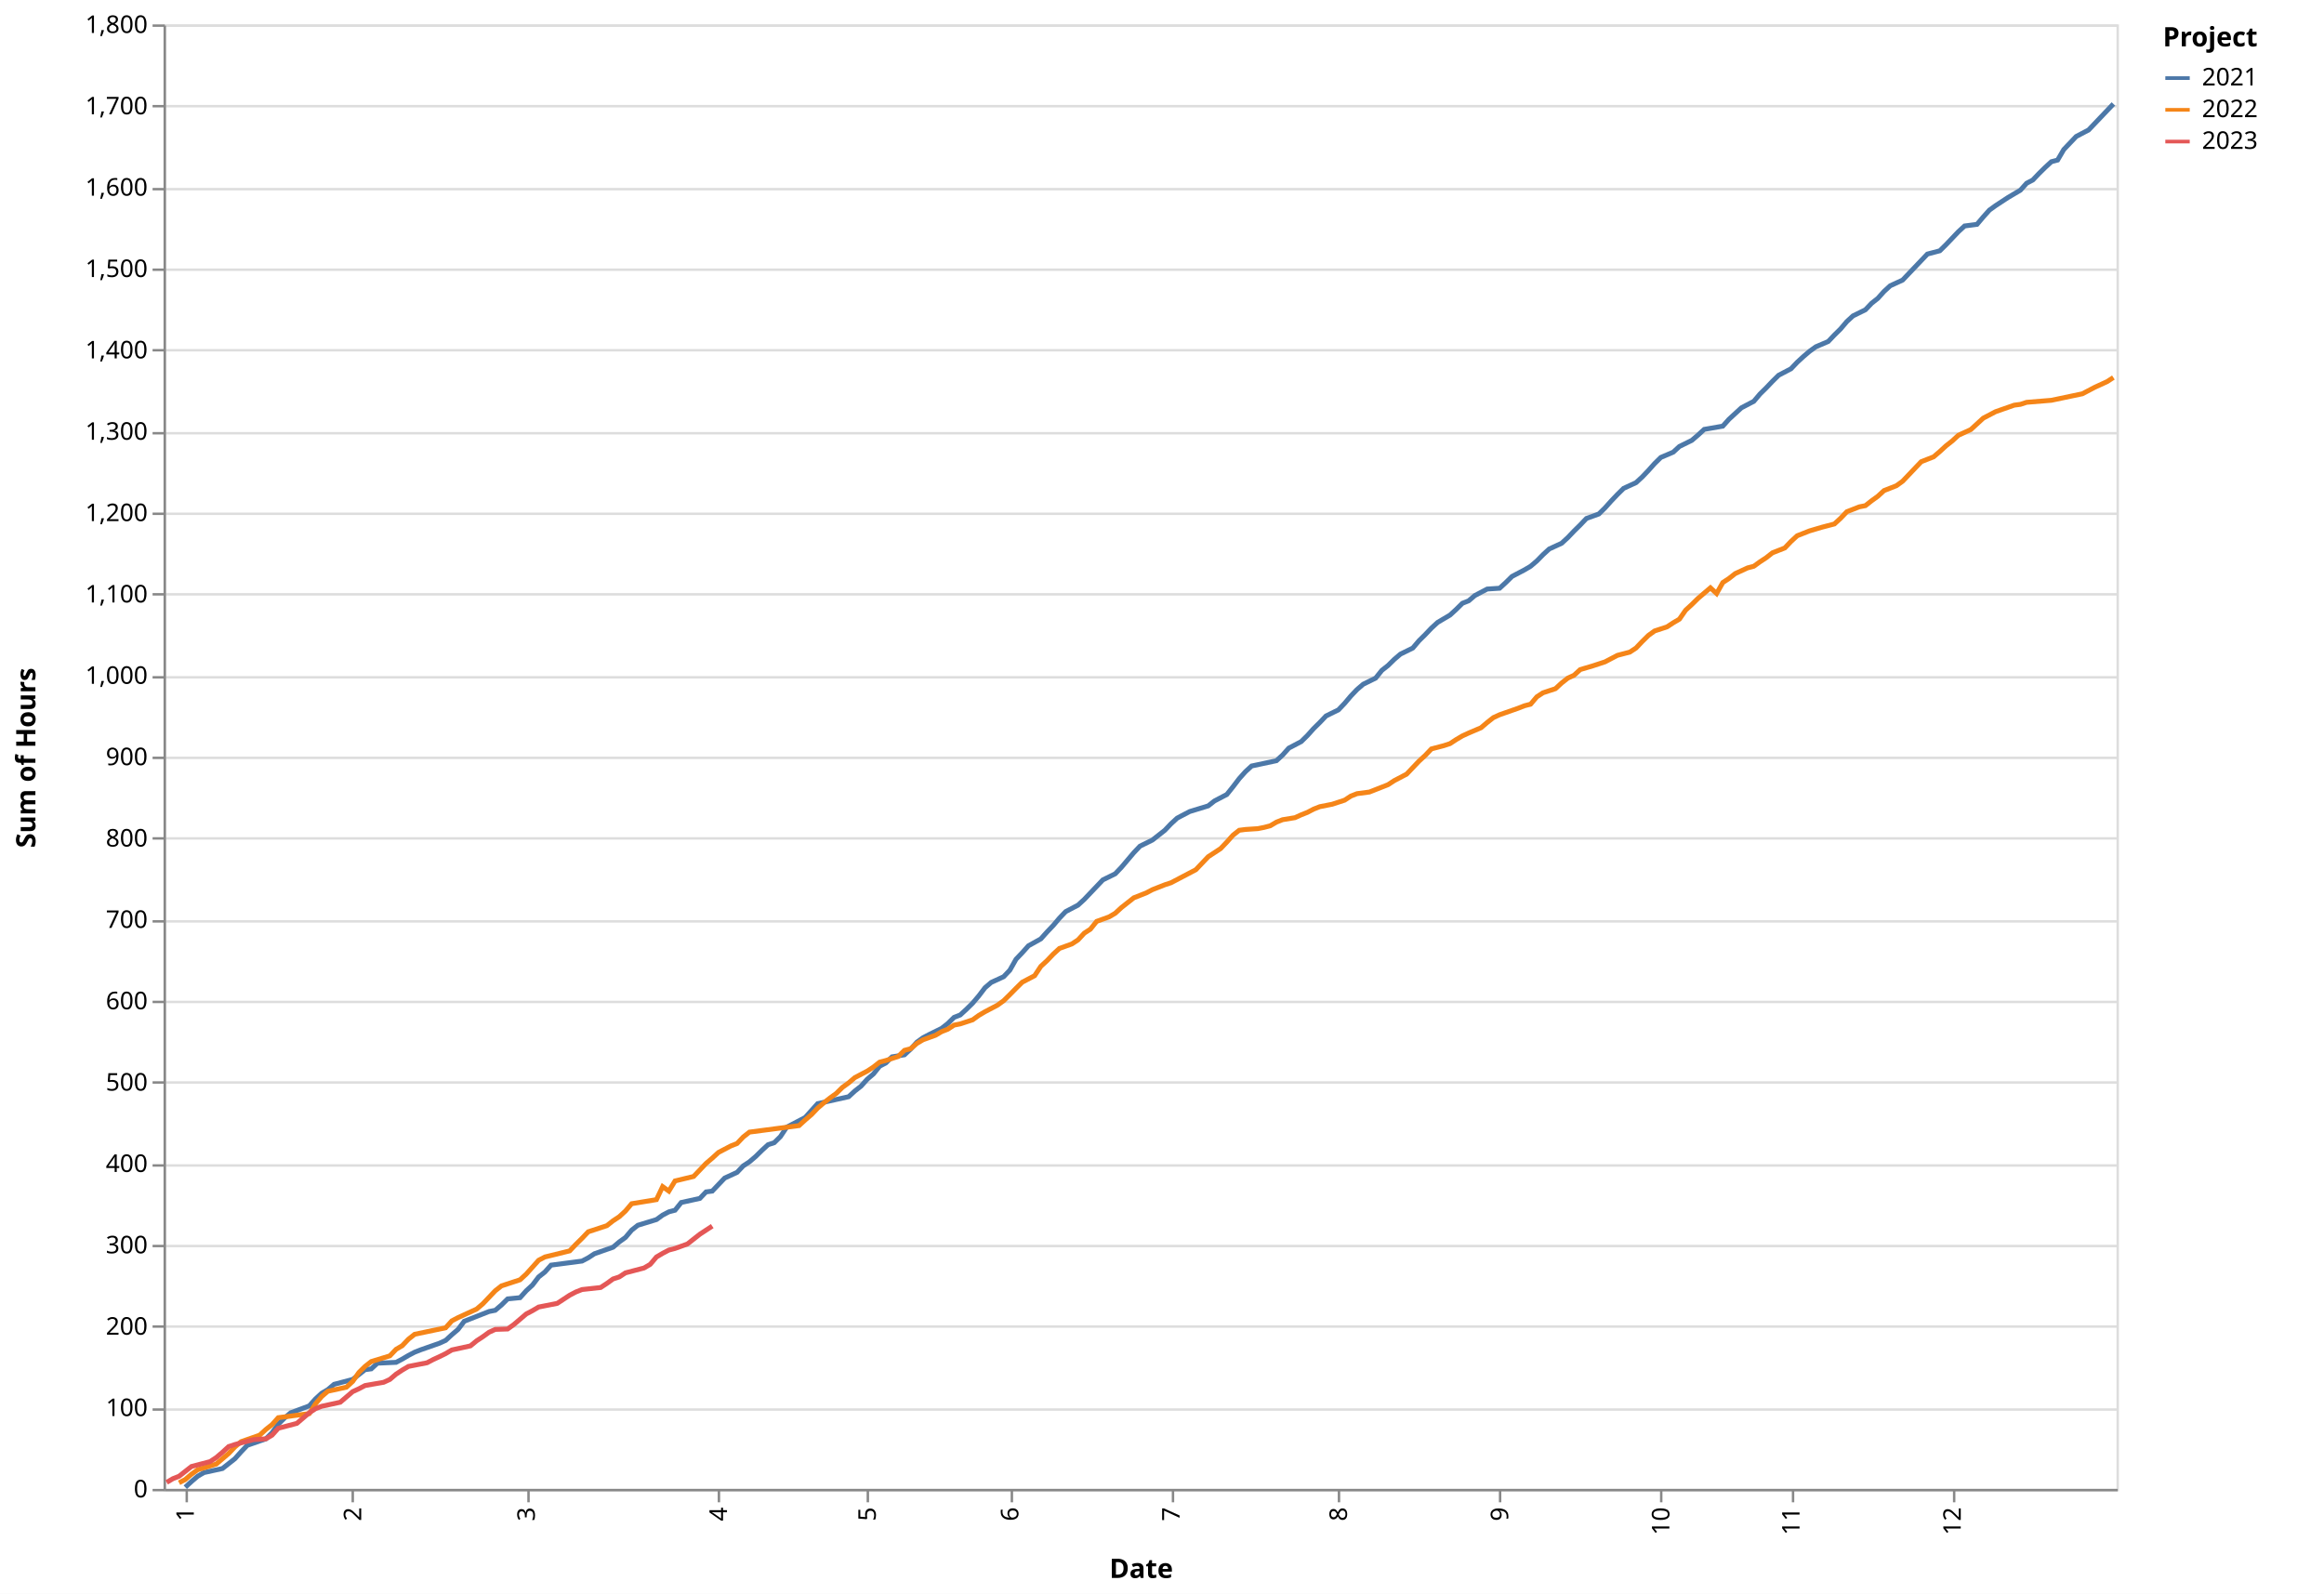
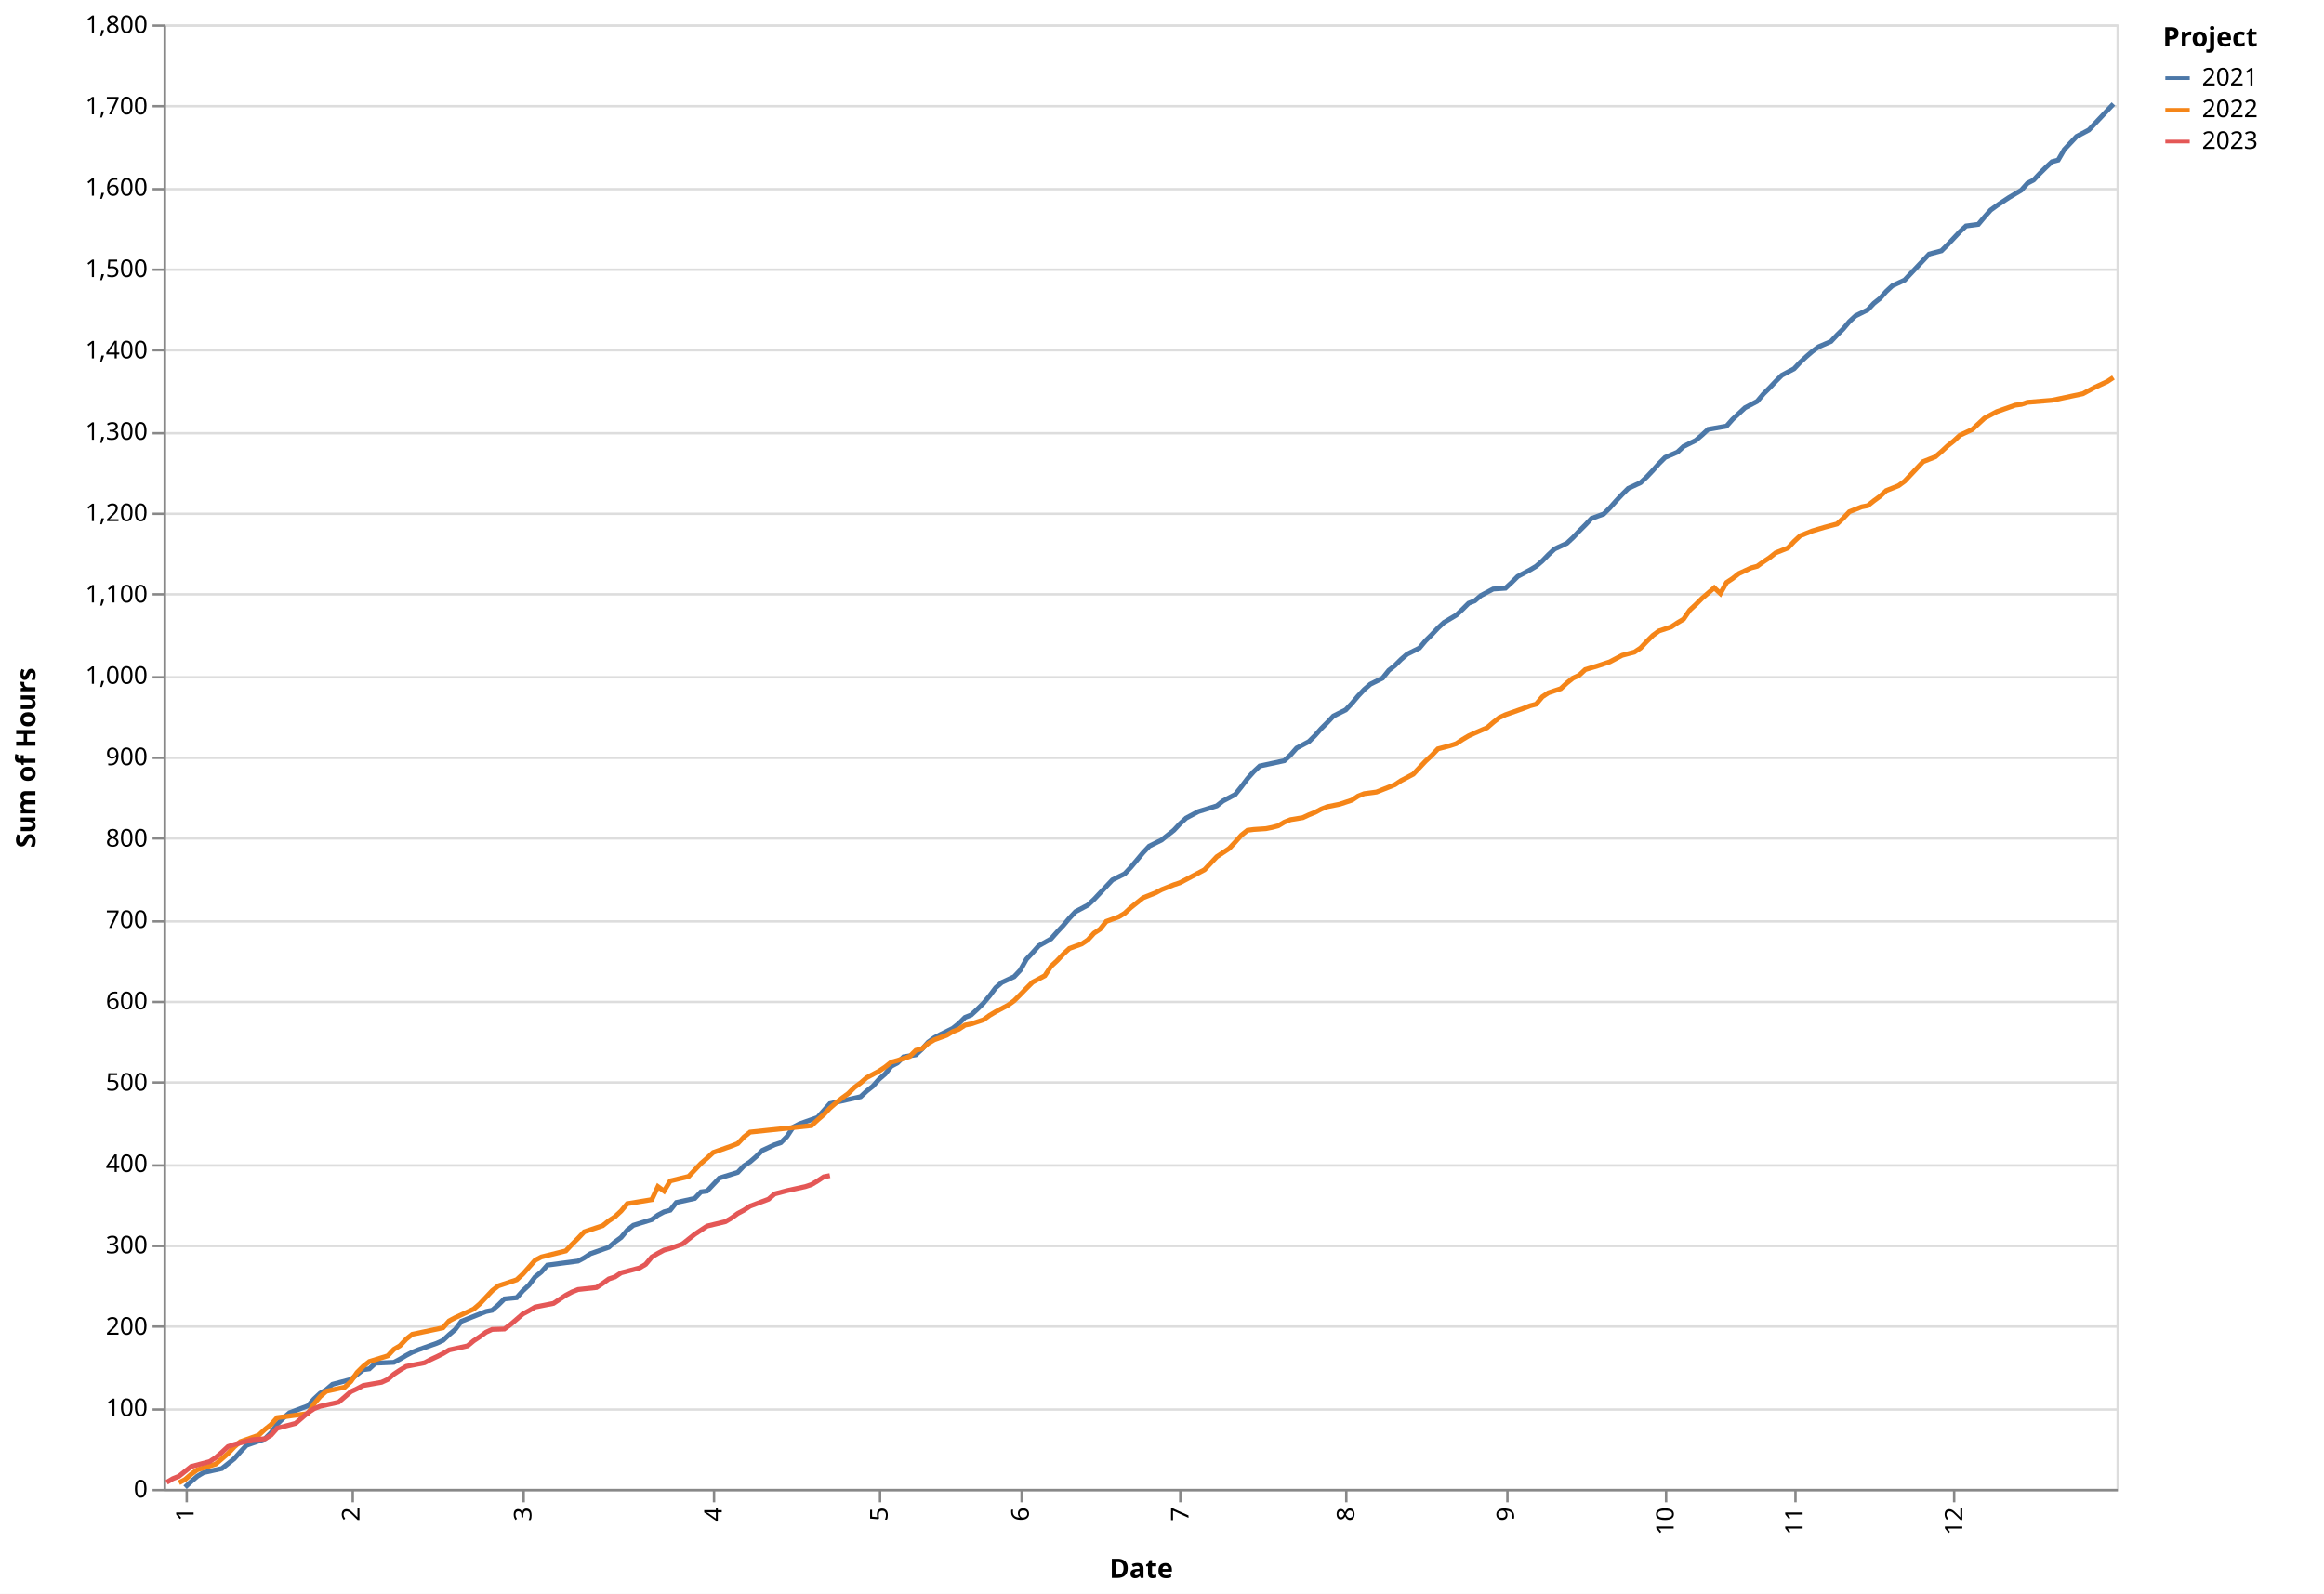
<svg xmlns="http://www.w3.org/2000/svg" class="marks" width="952" height="653" viewBox="0 0 952 653" version="1.1">
  <rect width="952" height="653" style="fill: white;" />
  <g transform="translate(67,10)">
    <g class="mark-group role-frame root">
      <g transform="translate(0,0)">
        <path class="background" d="M0.5,0.5h800v600h-800Z" style="fill: none; stroke: #ddd;" />
        <g>
          <g class="mark-group role-axis">
            <g transform="translate(0.5,0.5)">
              <path class="background" d="M0,0h0v0h0Z" style="pointer-events: none; fill: none;" />
              <g>
                <g class="mark-rule role-axis-grid" style="pointer-events: none;">
                  <line transform="translate(0,600)" x2="800" y2="0" style="fill: none; stroke: #ddd; stroke-width: 1; opacity: 1;" />
                  <line transform="translate(0,567)" x2="800" y2="0" style="fill: none; stroke: #ddd; stroke-width: 1; opacity: 1;" />
                  <line transform="translate(0,533)" x2="800" y2="0" style="fill: none; stroke: #ddd; stroke-width: 1; opacity: 1;" />
                  <line transform="translate(0,500)" x2="800" y2="0" style="fill: none; stroke: #ddd; stroke-width: 1; opacity: 1;" />
                  <line transform="translate(0,467)" x2="800" y2="0" style="fill: none; stroke: #ddd; stroke-width: 1; opacity: 1;" />
                  <line transform="translate(0,433)" x2="800" y2="0" style="fill: none; stroke: #ddd; stroke-width: 1; opacity: 1;" />
                  <line transform="translate(0,400)" x2="800" y2="0" style="fill: none; stroke: #ddd; stroke-width: 1; opacity: 1;" />
                  <line transform="translate(0,367)" x2="800" y2="0" style="fill: none; stroke: #ddd; stroke-width: 1; opacity: 1;" />
                  <line transform="translate(0,333)" x2="800" y2="0" style="fill: none; stroke: #ddd; stroke-width: 1; opacity: 1;" />
                  <line transform="translate(0,300)" x2="800" y2="0" style="fill: none; stroke: #ddd; stroke-width: 1; opacity: 1;" />
                  <line transform="translate(0,267)" x2="800" y2="0" style="fill: none; stroke: #ddd; stroke-width: 1; opacity: 1;" />
                  <line transform="translate(0,233)" x2="800" y2="0" style="fill: none; stroke: #ddd; stroke-width: 1; opacity: 1;" />
                  <line transform="translate(0,200)" x2="800" y2="0" style="fill: none; stroke: #ddd; stroke-width: 1; opacity: 1;" />
                  <line transform="translate(0,167)" x2="800" y2="0" style="fill: none; stroke: #ddd; stroke-width: 1; opacity: 1;" />
                  <line transform="translate(0,133)" x2="800" y2="0" style="fill: none; stroke: #ddd; stroke-width: 1; opacity: 1;" />
                  <line transform="translate(0,100)" x2="800" y2="0" style="fill: none; stroke: #ddd; stroke-width: 1; opacity: 1;" />
                  <line transform="translate(0,67)" x2="800" y2="0" style="fill: none; stroke: #ddd; stroke-width: 1; opacity: 1;" />
                  <line transform="translate(0,33)" x2="800" y2="0" style="fill: none; stroke: #ddd; stroke-width: 1; opacity: 1;" />
                  <line transform="translate(0,0)" x2="800" y2="0" style="fill: none; stroke: #ddd; stroke-width: 1; opacity: 1;" />
                </g>
              </g>
              <path class="foreground" d="" style="pointer-events: none; display: none; fill: none;" />
            </g>
          </g>
          <g class="mark-group role-axis">
            <g transform="translate(0.5,600.5)">
              <path class="background" d="M0,0h0v0h0Z" style="pointer-events: none; fill: none;" />
              <g>
                <g class="mark-rule role-axis-tick" style="pointer-events: none;">
                  <line transform="translate(9,0)" x2="0" y2="5" style="fill: none; stroke: #888; stroke-width: 1; opacity: 1;" />
                  <line transform="translate(77,0)" x2="0" y2="5" style="fill: none; stroke: #888; stroke-width: 1; opacity: 1;" />
-                   <line transform="translate(149,0)" x2="0" y2="5" style="fill: none; stroke: #888; stroke-width: 1; opacity: 1;" />
-                   <line transform="translate(227,0)" x2="0" y2="5" style="fill: none; stroke: #888; stroke-width: 1; opacity: 1;" />
-                   <line transform="translate(288,0)" x2="0" y2="5" style="fill: none; stroke: #888; stroke-width: 1; opacity: 1;" />
-                   <line transform="translate(347,0)" x2="0" y2="5" style="fill: none; stroke: #888; stroke-width: 1; opacity: 1;" />
-                   <line transform="translate(413,0)" x2="0" y2="5" style="fill: none; stroke: #888; stroke-width: 1; opacity: 1;" />
-                   <line transform="translate(481,0)" x2="0" y2="5" style="fill: none; stroke: #888; stroke-width: 1; opacity: 1;" />
-                   <line transform="translate(547,0)" x2="0" y2="5" style="fill: none; stroke: #888; stroke-width: 1; opacity: 1;" />
-                   <line transform="translate(613,0)" x2="0" y2="5" style="fill: none; stroke: #888; stroke-width: 1; opacity: 1;" />
-                   <line transform="translate(667,0)" x2="0" y2="5" style="fill: none; stroke: #888; stroke-width: 1; opacity: 1;" />
+                   <line transform="translate(147,0)" x2="0" y2="5" style="fill: none; stroke: #888; stroke-width: 1; opacity: 1;" />
+                   <line transform="translate(225,0)" x2="0" y2="5" style="fill: none; stroke: #888; stroke-width: 1; opacity: 1;" />
+                   <line transform="translate(293,0)" x2="0" y2="5" style="fill: none; stroke: #888; stroke-width: 1; opacity: 1;" />
+                   <line transform="translate(351,0)" x2="0" y2="5" style="fill: none; stroke: #888; stroke-width: 1; opacity: 1;" />
+                   <line transform="translate(416,0)" x2="0" y2="5" style="fill: none; stroke: #888; stroke-width: 1; opacity: 1;" />
+                   <line transform="translate(484,0)" x2="0" y2="5" style="fill: none; stroke: #888; stroke-width: 1; opacity: 1;" />
+                   <line transform="translate(550,0)" x2="0" y2="5" style="fill: none; stroke: #888; stroke-width: 1; opacity: 1;" />
+                   <line transform="translate(615,0)" x2="0" y2="5" style="fill: none; stroke: #888; stroke-width: 1; opacity: 1;" />
+                   <line transform="translate(668,0)" x2="0" y2="5" style="fill: none; stroke: #888; stroke-width: 1; opacity: 1;" />
                  <line transform="translate(733,0)" x2="0" y2="5" style="fill: none; stroke: #888; stroke-width: 1; opacity: 1;" />
                </g>
                <g class="mark-text role-axis-label" style="pointer-events: none;">
-                   <text text-anchor="end" transform="translate(8.888889,7) rotate(270) translate(0,3)" style="font-family: sans-serif; font-size: 10px; fill: #000; opacity: 1;">1</text>
-                   <text text-anchor="end" transform="translate(77.46032,7) rotate(270) translate(0,3)" style="font-family: sans-serif; font-size: 10px; fill: #000; opacity: 1;">2</text>
-                   <text text-anchor="end" transform="translate(148.5714,7) rotate(270) translate(0,3)" style="font-family: sans-serif; font-size: 10px; fill: #000; opacity: 1;">3</text>
-                   <text text-anchor="end" transform="translate(227.3016,7) rotate(270) translate(0,3)" style="font-family: sans-serif; font-size: 10px; fill: #000; opacity: 1;">4</text>
-                   <text text-anchor="end" transform="translate(288.254,7) rotate(270) translate(0,3)" style="font-family: sans-serif; font-size: 10px; fill: #000; opacity: 1;">5</text>
-                   <text text-anchor="end" transform="translate(346.6667,7) rotate(270) translate(0,3)" style="font-family: sans-serif; font-size: 10px; fill: #000; opacity: 1;">6</text>
-                   <text text-anchor="end" transform="translate(412.6984,7) rotate(270) translate(0,3)" style="font-family: sans-serif; font-size: 10px; fill: #000; opacity: 1;">7</text>
-                   <text text-anchor="end" transform="translate(481.2698,7) rotate(270) translate(0,3)" style="font-family: sans-serif; font-size: 10px; fill: #000; opacity: 1;">8</text>
-                   <text text-anchor="end" transform="translate(547.3016,7) rotate(270) translate(0,3)" style="font-family: sans-serif; font-size: 10px; fill: #000; opacity: 1;">9</text>
-                   <text text-anchor="end" transform="translate(613.3333,7) rotate(270) translate(0,3)" style="font-family: sans-serif; font-size: 10px; fill: #000; opacity: 1;">10</text>
-                   <text text-anchor="end" transform="translate(666.6667,7) rotate(270) translate(0,3)" style="font-family: sans-serif; font-size: 10px; fill: #000; opacity: 1;">11</text>
-                   <text text-anchor="end" transform="translate(732.6984,7) rotate(270) translate(0,3)" style="font-family: sans-serif; font-size: 10px; fill: #000; opacity: 1;">12</text>
+                   <text text-anchor="end" transform="translate(8.805031,7) rotate(270) translate(0,3)" style="font-family: sans-serif; font-size: 10px; fill: #000; opacity: 1;">1</text>
+                   <text text-anchor="end" transform="translate(76.72956,7) rotate(270) translate(0,3)" style="font-family: sans-serif; font-size: 10px; fill: #000; opacity: 1;">2</text>
+                   <text text-anchor="end" transform="translate(147.1698,7) rotate(270) translate(0,3)" style="font-family: sans-serif; font-size: 10px; fill: #000; opacity: 1;">3</text>
+                   <text text-anchor="end" transform="translate(225.1572,7) rotate(270) translate(0,3)" style="font-family: sans-serif; font-size: 10px; fill: #000; opacity: 1;">4</text>
+                   <text text-anchor="end" transform="translate(293.0818,7) rotate(270) translate(0,3)" style="font-family: sans-serif; font-size: 10px; fill: #000; opacity: 1;">5</text>
+                   <text text-anchor="end" transform="translate(350.9434,7) rotate(270) translate(0,3)" style="font-family: sans-serif; font-size: 10px; fill: #000; opacity: 1;">6</text>
+                   <text text-anchor="end" transform="translate(416.3522,7) rotate(270) translate(0,3)" style="font-family: sans-serif; font-size: 10px; fill: #000; opacity: 1;">7</text>
+                   <text text-anchor="end" transform="translate(484.2767,7) rotate(270) translate(0,3)" style="font-family: sans-serif; font-size: 10px; fill: #000; opacity: 1;">8</text>
+                   <text text-anchor="end" transform="translate(549.6855,7) rotate(270) translate(0,3)" style="font-family: sans-serif; font-size: 10px; fill: #000; opacity: 1;">9</text>
+                   <text text-anchor="end" transform="translate(615.0943,7) rotate(270) translate(0,3)" style="font-family: sans-serif; font-size: 10px; fill: #000; opacity: 1;">10</text>
+                   <text text-anchor="end" transform="translate(667.9245,7) rotate(270) translate(0,3)" style="font-family: sans-serif; font-size: 10px; fill: #000; opacity: 1;">11</text>
+                   <text text-anchor="end" transform="translate(733.3333,7) rotate(270) translate(0,3)" style="font-family: sans-serif; font-size: 10px; fill: #000; opacity: 1;">12</text>
                </g>
                <g class="mark-rule role-axis-domain" style="pointer-events: none;">
                  <line transform="translate(0,0)" x2="800" y2="0" style="fill: none; stroke: #888; stroke-width: 1; opacity: 1;" />
                </g>
                <g class="mark-text role-axis-title" style="pointer-events: none;">
                  <text text-anchor="middle" transform="translate(400,36)" style="font-family: sans-serif; font-size: 11px; font-weight: bold; fill: #000; opacity: 1;">Date</text>
                </g>
              </g>
              <path class="foreground" d="" style="pointer-events: none; display: none; fill: none;" />
            </g>
          </g>
          <g class="mark-group role-axis">
            <g transform="translate(0.5,0.5)">
              <path class="background" d="M0,0h0v0h0Z" style="pointer-events: none; fill: none;" />
              <g>
                <g class="mark-rule role-axis-tick" style="pointer-events: none;">
                  <line transform="translate(0,600)" x2="-5" y2="0" style="fill: none; stroke: #888; stroke-width: 1; opacity: 1;" />
                  <line transform="translate(0,567)" x2="-5" y2="0" style="fill: none; stroke: #888; stroke-width: 1; opacity: 1;" />
                  <line transform="translate(0,533)" x2="-5" y2="0" style="fill: none; stroke: #888; stroke-width: 1; opacity: 1;" />
                  <line transform="translate(0,500)" x2="-5" y2="0" style="fill: none; stroke: #888; stroke-width: 1; opacity: 1;" />
                  <line transform="translate(0,467)" x2="-5" y2="0" style="fill: none; stroke: #888; stroke-width: 1; opacity: 1;" />
                  <line transform="translate(0,433)" x2="-5" y2="0" style="fill: none; stroke: #888; stroke-width: 1; opacity: 1;" />
                  <line transform="translate(0,400)" x2="-5" y2="0" style="fill: none; stroke: #888; stroke-width: 1; opacity: 1;" />
                  <line transform="translate(0,367)" x2="-5" y2="0" style="fill: none; stroke: #888; stroke-width: 1; opacity: 1;" />
                  <line transform="translate(0,333)" x2="-5" y2="0" style="fill: none; stroke: #888; stroke-width: 1; opacity: 1;" />
                  <line transform="translate(0,300)" x2="-5" y2="0" style="fill: none; stroke: #888; stroke-width: 1; opacity: 1;" />
                  <line transform="translate(0,267)" x2="-5" y2="0" style="fill: none; stroke: #888; stroke-width: 1; opacity: 1;" />
                  <line transform="translate(0,233)" x2="-5" y2="0" style="fill: none; stroke: #888; stroke-width: 1; opacity: 1;" />
                  <line transform="translate(0,200)" x2="-5" y2="0" style="fill: none; stroke: #888; stroke-width: 1; opacity: 1;" />
                  <line transform="translate(0,167)" x2="-5" y2="0" style="fill: none; stroke: #888; stroke-width: 1; opacity: 1;" />
                  <line transform="translate(0,133)" x2="-5" y2="0" style="fill: none; stroke: #888; stroke-width: 1; opacity: 1;" />
                  <line transform="translate(0,100)" x2="-5" y2="0" style="fill: none; stroke: #888; stroke-width: 1; opacity: 1;" />
                  <line transform="translate(0,67)" x2="-5" y2="0" style="fill: none; stroke: #888; stroke-width: 1; opacity: 1;" />
                  <line transform="translate(0,33)" x2="-5" y2="0" style="fill: none; stroke: #888; stroke-width: 1; opacity: 1;" />
                  <line transform="translate(0,0)" x2="-5" y2="0" style="fill: none; stroke: #888; stroke-width: 1; opacity: 1;" />
                </g>
                <g class="mark-text role-axis-label" style="pointer-events: none;">
                  <text text-anchor="end" transform="translate(-7,603)" style="font-family: sans-serif; font-size: 10px; fill: #000; opacity: 1;">0</text>
                  <text text-anchor="end" transform="translate(-7,569.6667)" style="font-family: sans-serif; font-size: 10px; fill: #000; opacity: 1;">100</text>
                  <text text-anchor="end" transform="translate(-7,536.3333)" style="font-family: sans-serif; font-size: 10px; fill: #000; opacity: 1;">200</text>
                  <text text-anchor="end" transform="translate(-7,503)" style="font-family: sans-serif; font-size: 10px; fill: #000; opacity: 1;">300</text>
                  <text text-anchor="end" transform="translate(-7,469.6667)" style="font-family: sans-serif; font-size: 10px; fill: #000; opacity: 1;">400</text>
                  <text text-anchor="end" transform="translate(-7,436.3333)" style="font-family: sans-serif; font-size: 10px; fill: #000; opacity: 1;">500</text>
                  <text text-anchor="end" transform="translate(-7,403)" style="font-family: sans-serif; font-size: 10px; fill: #000; opacity: 1;">600</text>
                  <text text-anchor="end" transform="translate(-7,369.6667)" style="font-family: sans-serif; font-size: 10px; fill: #000; opacity: 1;">700</text>
                  <text text-anchor="end" transform="translate(-7,336.3333)" style="font-family: sans-serif; font-size: 10px; fill: #000; opacity: 1;">800</text>
                  <text text-anchor="end" transform="translate(-7,303)" style="font-family: sans-serif; font-size: 10px; fill: #000; opacity: 1;">900</text>
                  <text text-anchor="end" transform="translate(-7,269.6667)" style="font-family: sans-serif; font-size: 10px; fill: #000; opacity: 1;">1,000</text>
                  <text text-anchor="end" transform="translate(-7,236.3333)" style="font-family: sans-serif; font-size: 10px; fill: #000; opacity: 1;">1,100</text>
                  <text text-anchor="end" transform="translate(-7,203)" style="font-family: sans-serif; font-size: 10px; fill: #000; opacity: 1;">1,200</text>
                  <text text-anchor="end" transform="translate(-7,169.6667)" style="font-family: sans-serif; font-size: 10px; fill: #000; opacity: 1;">1,300</text>
                  <text text-anchor="end" transform="translate(-7,136.3333)" style="font-family: sans-serif; font-size: 10px; fill: #000; opacity: 1;">1,400</text>
                  <text text-anchor="end" transform="translate(-7,103)" style="font-family: sans-serif; font-size: 10px; fill: #000; opacity: 1;">1,500</text>
                  <text text-anchor="end" transform="translate(-7,69.66667)" style="font-family: sans-serif; font-size: 10px; fill: #000; opacity: 1;">1,600</text>
                  <text text-anchor="end" transform="translate(-7,36.33333)" style="font-family: sans-serif; font-size: 10px; fill: #000; opacity: 1;">1,700</text>
                  <text text-anchor="end" transform="translate(-7,3)" style="font-family: sans-serif; font-size: 10px; fill: #000; opacity: 1;">1,800</text>
                </g>
                <g class="mark-rule role-axis-domain" style="pointer-events: none;">
                  <line transform="translate(0,600)" x2="0" y2="-600" style="fill: none; stroke: #888; stroke-width: 1; opacity: 1;" />
                </g>
                <g class="mark-text role-axis-title" style="pointer-events: none;">
                  <text text-anchor="middle" transform="translate(-51,300) rotate(-90) translate(0,-2)" style="font-family: sans-serif; font-size: 11px; font-weight: bold; fill: #000; opacity: 1;">Sum of Hours</text>
                </g>
              </g>
              <path class="foreground" d="" style="pointer-events: none; display: none; fill: none;" />
            </g>
          </g>
          <g class="mark-group role-scope pathgroup">
            <g transform="translate(0,0)">
              <path class="background" d="M0,0h800v600h-800Z" style="fill: none;" />
              <g>
                <g class="mark-line role-mark marks">
-                   <path d="M8.889,599.333L11.429,597L13.968,594.833L16.508,593.333L24.127,591.667L26.667,589.667L29.206,587.667L31.746,584.833L34.286,582.167L41.905,579.5L44.444,577L46.984,573.5L49.524,571L52.063,568.833L59.683,566L62.222,563.167L64.762,560.833L67.302,559.333L69.841,557.167L77.46,555.167L80,553.167L82.54,551.167L85.079,550.833L87.619,548.5L95.238,548.167L97.778,546.833L100.317,545.333L102.857,544L105.397,543L113.016,540.333L115.556,539.167L118.095,536.833L120.635,534.667L123.175,531.333L130.794,528.333L133.333,527.333L135.873,526.833L138.413,524.667L140.952,522.167L146.032,521.667L148.571,518.833L151.111,516.5L153.651,513.167L156.19,511.167L158.73,508.333L171.429,506.667L173.968,505.333L176.508,503.667L184.127,501L186.667,498.833L189.206,497L191.746,494L194.286,492L201.905,489.667L204.444,487.833L206.984,486.5L209.524,485.833L212.063,482.667L219.683,481L222.222,478.333L224.762,478L227.302,475.333L229.841,472.667L234.921,470.333L237.46,467.667L240,466L242.54,463.833L245.079,461.333L247.619,459L250.159,458.167L252.698,455.667L255.238,451.833L257.778,450.5L262.857,447.833L265.397,445L267.937,442.167L280.635,439.333L283.175,437L285.714,435L288.254,432.167L290.794,430L293.333,426.833L295.873,425.5L298.413,423L303.492,422.167L306.032,419.833L308.571,417L311.111,415.167L313.651,413.833L318.73,411.333L321.27,409.333L323.81,406.833L326.349,405.833L328.889,403.5L331.429,401L333.968,398L336.508,394.667L339.048,392.5L344.127,390.167L346.667,387.5L349.206,383L351.746,380.333L354.286,377.5L359.365,374.667L361.905,371.833L364.444,369.167L366.984,366.167L369.524,363.5L374.603,360.833L377.143,358.5L379.683,355.833L382.222,353.167L384.762,350.5L389.841,348L392.381,345.333L394.921,342.333L397.46,339.333L400,336.667L405.079,334.167L407.619,332.167L410.159,330.167L412.698,327.5L415.238,325.167L420.317,322.5L427.937,320.167L430.476,318.167L435.556,315.5L438.095,312.333L440.635,309L443.175,306.167L445.714,303.833L455.873,301.667L458.413,299.333L460.952,296.5L466.032,293.833L468.571,291.333L471.111,288.5L473.651,286L476.19,283.333L481.27,280.833L483.81,278.167L486.349,275.167L488.889,272.5L491.429,270.333L496.508,267.833L499.048,264.667L501.587,262.667L504.127,260.167L506.667,258L511.746,255.5L514.286,252.5L516.825,250L519.365,247.333L521.905,245L526.984,242L529.524,239.667L532.063,237.167L534.603,236.167L537.143,234L542.222,231.333L547.302,231L549.841,228.667L552.381,226.167L557.46,223.5L560,222L562.54,219.833L565.079,217.25L567.619,214.917L572.698,212.583L575.238,210.25L577.778,207.583L580.317,205.083L582.857,202.417L587.937,200.583L590.476,198.083L593.016,195.25L595.556,192.583L598.095,190.083L603.175,187.75L605.714,185.417L608.254,182.75L610.794,179.917L613.333,177.417L618.413,175.25L620.952,172.917L626.032,170.417L628.571,168.25L631.111,165.917L638.73,164.583L641.27,161.75L643.81,159.417L646.349,157.083L651.429,154.417L653.968,151.417L656.508,148.917L659.048,146.25L661.587,143.75L666.667,141.083L669.206,138.417L671.746,136.083L674.286,133.917L676.825,132.083L681.905,129.917L684.444,127.25L686.984,124.75L689.524,121.75L692.063,119.417L697.143,116.917L699.683,114.25L702.222,112.25L704.762,109.417L707.302,107.083L712.381,104.75L714.921,102.083L717.46,99.417L720,96.75L722.54,94.083L727.619,92.75L730.159,90.25L732.698,87.583L735.238,84.917L737.778,82.583L742.857,81.917L745.397,78.917L747.937,76.083L750.476,74.25L753.016,72.583L755.556,70.917L760.635,67.917L763.175,65.083L765.714,63.75L768.254,61.083L770.794,58.583L773.333,56.25L775.873,55.583L778.413,51.25L780.952,48.583L783.492,45.917L788.571,43.25L791.111,40.583L793.651,37.917L796.19,35.25L798.73,32.583" style="fill: none; stroke: #4c78a8; stroke-width: 2;" />
+                   <path d="M8.805,599.333L11.321,597L13.836,594.833L16.352,593.333L23.899,591.667L26.415,589.667L28.931,587.667L31.447,584.833L33.962,582.167L41.509,579.5L44.025,577L46.541,573.5L49.057,571L51.572,568.833L59.119,566L61.635,563.167L64.151,560.833L66.667,559.333L69.182,557.167L76.73,555.167L79.245,553.167L81.761,551.167L84.277,550.833L86.792,548.5L94.34,548.167L96.855,546.833L99.371,545.333L101.887,544L104.403,543L111.95,540.333L114.465,539.167L116.981,536.833L119.497,534.667L122.013,531.333L129.56,528.333L132.075,527.333L134.591,526.833L137.107,524.667L139.623,522.167L144.654,521.667L147.17,518.833L149.686,516.5L152.201,513.167L154.717,511.167L157.233,508.333L169.811,506.667L172.327,505.333L174.843,503.667L182.39,501L184.906,498.833L187.421,497L189.937,494L192.453,492L200,489.667L202.516,487.833L205.031,486.5L207.547,485.833L210.063,482.667L217.61,481L220.126,478.333L222.642,478L225.157,475.333L227.673,472.667L235.22,470.333L237.736,467.667L240.252,466L242.767,463.833L245.283,461.333L250.314,459L252.83,458.167L255.346,455.667L257.862,451.833L260.377,450.5L267.925,447.833L270.44,445L272.956,442.167L285.535,439.333L288.05,437L290.566,435L293.082,432.167L295.597,430L298.113,426.833L300.629,425.5L303.145,423L308.176,422.167L310.692,419.833L313.208,417L315.723,415.167L318.239,413.833L323.27,411.333L325.786,409.333L328.302,406.833L330.818,405.833L333.333,403.5L335.849,401L338.365,398L340.881,394.667L343.396,392.5L348.428,390.167L350.943,387.5L353.459,383L355.975,380.333L358.491,377.5L363.522,374.667L366.038,371.833L368.553,369.167L371.069,366.167L373.585,363.5L378.616,360.833L381.132,358.5L383.648,355.833L386.164,353.167L388.679,350.5L393.711,348L396.226,345.333L398.742,342.333L401.258,339.333L403.774,336.667L408.805,334.167L411.321,332.167L413.836,330.167L416.352,327.5L418.868,325.167L423.899,322.5L431.447,320.167L433.962,318.167L438.994,315.5L441.509,312.333L444.025,309L446.541,306.167L449.057,303.833L459.119,301.667L461.635,299.333L464.151,296.5L469.182,293.833L471.698,291.333L474.214,288.5L476.73,286L479.245,283.333L484.277,280.833L486.792,278.167L489.308,275.167L491.824,272.5L494.34,270.333L499.371,267.833L501.887,264.667L504.403,262.667L506.918,260.167L509.434,258L514.465,255.5L516.981,252.5L519.497,250L522.013,247.333L524.528,245L529.56,242L532.075,239.667L534.591,237.167L537.107,236.167L539.623,234L544.654,231.333L549.686,231L552.201,228.667L554.717,226.167L559.748,223.5L562.264,222L564.78,219.833L567.296,217.25L569.811,214.917L574.843,212.583L577.358,210.25L579.874,207.583L582.39,205.083L584.906,202.417L589.937,200.583L592.453,198.083L594.969,195.25L597.484,192.583L600,190.083L605.031,187.75L607.547,185.417L610.063,182.75L612.579,179.917L615.094,177.417L620.126,175.25L622.642,172.917L627.673,170.417L630.189,168.25L632.704,165.917L640.252,164.583L642.767,161.75L645.283,159.417L647.799,157.083L652.83,154.417L655.346,151.417L657.862,148.917L660.377,146.25L662.893,143.75L667.925,141.083L670.44,138.417L672.956,136.083L675.472,133.917L677.987,132.083L683.019,129.917L685.535,127.25L688.05,124.75L690.566,121.75L693.082,119.417L698.113,116.917L700.629,114.25L703.145,112.25L705.66,109.417L708.176,107.083L713.208,104.75L715.723,102.083L718.239,99.417L720.755,96.75L723.27,94.083L728.302,92.75L730.818,90.25L733.333,87.583L735.849,84.917L738.365,82.583L743.396,81.917L745.912,78.917L748.428,76.083L750.943,74.25L753.459,72.583L755.975,70.917L761.006,67.917L763.522,65.083L766.038,63.75L768.553,61.083L771.069,58.583L773.585,56.25L776.101,55.583L778.616,51.25L781.132,48.583L783.648,45.917L788.679,43.25L791.195,40.583L793.711,37.917L796.226,35.25L798.742,32.583" style="fill: none; stroke: #4c78a8; stroke-width: 2;" />
                </g>
              </g>
              <path class="foreground" d="" style="display: none; fill: none;" />
            </g>
            <g transform="translate(0,0)">
              <path class="background" d="M0,0h800v600h-800Z" style="fill: none;" />
              <g>
                <g class="mark-line role-mark marks">
-                   <path d="M6.349,597.5L8.889,596.167L11.429,594L13.968,592.167L21.587,589.833L24.127,587.667L26.667,585.5L29.206,582.833L31.746,580.667L39.365,578L41.905,575.667L44.444,573.667L46.984,570.833L59.683,569.167L62.222,565.167L64.762,562.167L67.302,560L74.921,558.333L77.46,556L80,552.333L82.54,549.833L85.079,547.833L92.698,545.5L95.238,542.833L97.778,541.333L100.317,538.667L102.857,536.667L115.556,534L118.095,531.167L120.635,529.833L128.254,526.333L130.794,524.167L133.333,521.5L135.873,518.833L138.413,516.833L146.032,514.333L148.571,512L151.111,509.167L153.651,506.333L156.19,505L166.349,502.5L168.889,499.833L171.429,497.333L173.968,494.667L181.587,492.167L184.127,490.167L186.667,488.5L189.206,486.167L191.746,483.167L201.905,481.5L204.444,476.167L206.984,478L209.524,473.833L217.143,472L219.683,469.333L222.222,466.667L224.762,464.5L227.302,462.167L232.381,459.5L234.921,458.5L237.46,455.833L240,453.833L260.317,451.167L262.857,448.833L265.397,446.667L267.937,444L270.476,441.833L273.016,439.833L275.556,438L278.095,435.5L280.635,433.667L283.175,431.5L288.254,428.833L290.794,427.167L293.333,425.167L295.873,424.5L300.952,422.833L303.492,420.333L306.032,419.667L308.571,417.5L311.111,416L316.19,414.167L318.73,412.667L321.27,411.667L323.81,410L326.349,409.5L331.429,407.833L333.968,406L336.508,404.5L341.587,401.833L344.127,400L346.667,397.5L349.206,394.917L351.746,392.417L356.825,389.75L359.365,385.917L361.905,383.583L364.444,380.917L366.984,378.583L372.063,376.75L374.603,375.083L377.143,372.333L379.683,370.667L382.222,367.5L387.302,365.667L389.841,364.167L392.381,361.833L394.921,359.833L397.46,357.833L402.54,355.833L405.079,354.5L410.159,352.5L412.698,351.667L417.778,349L422.857,346.333L425.397,343.667L427.937,341L433.016,337.667L435.556,335L438.095,332.167L440.635,330.167L443.175,329.833L448.254,329.5L450.794,329L453.333,328.333L455.873,326.833L458.413,325.833L463.492,325L466.032,323.833L468.571,322.833L471.111,321.5L473.651,320.5L478.73,319.5L483.81,317.833L486.349,316.167L488.889,315.167L493.968,314.5L496.508,313.5L499.048,312.5L501.587,311.5L504.127,309.833L509.206,307.167L511.746,304.5L514.286,301.833L516.825,299.5L519.365,296.833L524.444,295.5L526.984,294.667L529.524,293L532.063,291.5L534.603,290.333L539.683,288.167L542.222,286L544.762,284L547.302,282.833L554.921,280.167L557.46,279.167L560,278.5L562.54,275.5L565.079,273.833L570.159,272.167L572.698,269.833L575.238,267.833L577.778,266.667L580.317,264.333L585.397,262.833L587.937,262L590.476,261.167L593.016,259.833L595.556,258.5L600.635,257.167L603.175,255.5L605.714,252.833L608.254,250.333L610.794,248.5L615.873,246.833L618.413,245.167L620.952,243.667L623.492,240L626.032,237.667L628.571,235.167L633.651,230.833L636.19,233.167L638.73,228.667L641.27,227L643.81,225L648.889,222.667L651.429,222L653.968,220.167L656.508,218.5L659.048,216.5L664.127,214.5L666.667,211.833L669.206,209.5L674.286,207.5L679.365,206L684.444,204.667L686.984,202.333L689.524,199.667L694.603,197.667L697.143,197.167L699.683,195.167L702.222,193.333L704.762,191L709.841,189L712.381,187.167L714.921,184.5L717.46,181.833L720,179.167L725.079,177.167L727.619,175L730.159,172.667L732.698,170.667L735.238,168.333L740.317,166L742.857,163.667L745.397,161.333L750.476,158.667L758.095,156L760.635,155.667L763.175,154.833L773.333,154L786.032,151.333L791.111,148.667L796.19,146.333L798.73,144.667" style="fill: none; stroke: #f58518; stroke-width: 2;" />
+                   <path d="M6.289,597.5L8.805,596.167L11.321,594L13.836,592.167L21.384,589.833L23.899,587.667L26.415,585.5L28.931,582.833L31.447,580.667L38.994,578L41.509,575.667L44.025,573.667L46.541,570.833L59.119,569.167L61.635,565.167L64.151,562.167L66.667,560L74.214,558.333L76.73,556L79.245,552.333L81.761,549.833L84.277,547.833L91.824,545.5L94.34,542.833L96.855,541.333L99.371,538.667L101.887,536.667L114.465,534L116.981,531.167L119.497,529.833L127.044,526.333L129.56,524.167L132.075,521.5L134.591,518.833L137.107,516.833L144.654,514.333L147.17,512L149.686,509.167L152.201,506.333L154.717,505L164.78,502.5L167.296,499.833L169.811,497.333L172.327,494.667L179.874,492.167L182.39,490.167L184.906,488.5L187.421,486.167L189.937,483.167L200,481.5L202.516,476.167L205.031,478L207.547,473.833L215.094,472L217.61,469.333L220.126,466.667L222.642,464.5L225.157,462.167L232.704,459.5L235.22,458.5L237.736,455.833L240.252,453.833L265.409,451.167L267.925,448.833L270.44,446.667L272.956,444L275.472,441.833L277.987,439.833L280.503,438L283.019,435.5L285.535,433.667L288.05,431.5L293.082,428.833L295.597,427.167L298.113,425.167L300.629,424.5L305.66,422.833L308.176,420.333L310.692,419.667L313.208,417.5L315.723,416L320.755,414.167L323.27,412.667L325.786,411.667L328.302,410L330.818,409.5L335.849,407.833L338.365,406L340.881,404.5L345.912,401.833L348.428,400L350.943,397.5L353.459,394.917L355.975,392.417L361.006,389.75L363.522,385.917L366.038,383.583L368.553,380.917L371.069,378.583L376.101,376.75L378.616,375.083L381.132,372.333L383.648,370.667L386.164,367.5L391.195,365.667L393.711,364.167L396.226,361.833L398.742,359.833L401.258,357.833L406.289,355.833L408.805,354.5L413.836,352.5L416.352,351.667L421.384,349L426.415,346.333L428.931,343.667L431.447,341L436.478,337.667L438.994,335L441.509,332.167L444.025,330.167L446.541,329.833L451.572,329.5L454.088,329L456.604,328.333L459.119,326.833L461.635,325.833L466.667,325L469.182,323.833L471.698,322.833L474.214,321.5L476.73,320.5L481.761,319.5L486.792,317.833L489.308,316.167L491.824,315.167L496.855,314.5L499.371,313.5L501.887,312.5L504.403,311.5L506.918,309.833L511.95,307.167L514.465,304.5L516.981,301.833L519.497,299.5L522.013,296.833L527.044,295.5L529.56,294.667L532.075,293L534.591,291.5L537.107,290.333L542.138,288.167L544.654,286L547.17,284L549.686,282.833L557.233,280.167L559.748,279.167L562.264,278.5L564.78,275.5L567.296,273.833L572.327,272.167L574.843,269.833L577.358,267.833L579.874,266.667L582.39,264.333L587.421,262.833L589.937,262L592.453,261.167L594.969,259.833L597.484,258.5L602.516,257.167L605.031,255.5L607.547,252.833L610.063,250.333L612.579,248.5L617.61,246.833L620.126,245.167L622.642,243.667L625.157,240L627.673,237.667L630.189,235.167L635.22,230.833L637.736,233.167L640.252,228.667L642.767,227L645.283,225L650.314,222.667L652.83,222L655.346,220.167L657.862,218.5L660.377,216.5L665.409,214.5L667.925,211.833L670.44,209.5L675.472,207.5L680.503,206L685.535,204.667L688.05,202.333L690.566,199.667L695.597,197.667L698.113,197.167L700.629,195.167L703.145,193.333L705.66,191L710.692,189L713.208,187.167L715.723,184.5L718.239,181.833L720.755,179.167L725.786,177.167L728.302,175L730.818,172.667L733.333,170.667L735.849,168.333L740.881,166L743.396,163.667L745.912,161.333L750.943,158.667L758.491,156L761.006,155.667L763.522,154.833L773.585,154L786.164,151.333L791.195,148.667L796.226,146.333L798.742,144.667" style="fill: none; stroke: #f58518; stroke-width: 2;" />
                </g>
              </g>
              <path class="foreground" d="" style="display: none; fill: none;" />
            </g>
            <g transform="translate(0,0)">
              <path class="background" d="M0,0h800v600h-800Z" style="fill: none;" />
              <g>
                <g class="mark-line role-mark marks">
-                   <path d="M1.27,597.333L3.81,595.833L6.349,594.833L8.889,592.833L11.429,590.833L19.048,588.833L21.587,587.167L24.127,585L26.667,582.667L29.206,581.833L36.825,579.833L41.905,579.5L44.444,578L46.984,575.167L54.603,573.167L57.143,571L59.683,568.833L62.222,567.167L64.762,566.167L72.381,564.5L74.921,562.333L77.46,560.167L80,559L82.54,557.667L90.159,556.333L92.698,555.167L95.238,553L97.778,551.333L100.317,549.833L107.937,548.333L110.476,547L113.016,545.833L115.556,544.583L118.095,543.083L125.714,541.417L128.254,539.333L130.794,537.667L133.333,535.833L135.873,534.667L140.952,534.5L143.492,532.667L146.032,530.5L148.571,528.333L151.111,527L153.651,525.5L161.27,524L163.81,522.333L166.349,520.667L168.889,519.333L171.429,518.333L179.048,517.5L181.587,515.833L184.127,514L186.667,513.167L189.206,511.5L196.825,509.5L199.365,508L201.905,505L204.444,503.5L206.984,502.167L209.524,501.5L214.603,499.667L217.143,497.667L219.683,495.667L222.222,494L224.762,492.333" style="fill: none; stroke: #e45756; stroke-width: 2;" />
+                   <path d="M1.258,597.333L3.774,595.833L6.289,594.833L8.805,592.833L11.321,590.833L18.868,588.833L21.384,587.167L23.899,585L26.415,582.667L28.931,581.833L36.478,579.833L41.509,579.5L44.025,578L46.541,575.167L54.088,573.167L56.604,571L59.119,568.833L61.635,567.167L64.151,566.167L71.698,564.5L74.214,562.333L76.73,560.167L79.245,559L81.761,557.667L89.308,556.333L91.824,555.167L94.34,553L96.855,551.333L99.371,549.833L106.918,548.333L109.434,547L111.95,545.833L114.465,544.583L116.981,543.083L124.528,541.417L127.044,539.333L129.56,537.667L132.075,535.833L134.591,534.667L139.623,534.5L142.138,532.667L144.654,530.5L147.17,528.333L149.686,527L152.201,525.5L159.748,524L162.264,522.333L164.78,520.667L167.296,519.333L169.811,518.333L177.358,517.5L179.874,515.833L182.39,514L184.906,513.167L187.421,511.5L194.969,509.5L197.484,508L200,505L202.516,503.5L205.031,502.167L207.547,501.5L212.579,499.667L215.094,497.667L217.61,495.667L220.126,494L222.642,492.333L230.189,490.5L232.704,489L235.22,487.167L237.736,485.833L240.252,484.167L247.799,481.333L250.314,479.167L255.346,477.833L262.893,476.167L265.409,475.333L267.925,473.833L270.44,472.167L272.956,471.667" style="fill: none; stroke: #e45756; stroke-width: 2;" />
                </g>
              </g>
              <path class="foreground" d="" style="display: none; fill: none;" />
            </g>
          </g>
          <g class="mark-group role-legend">
            <g transform="translate(819,0)">
              <path class="background" d="M0,0h61v53h-61Z" style="pointer-events: none; fill: none;" />
              <g>
                <g class="mark-group role-legend-entry">
                  <g transform="translate(0,16)">
                    <path class="background" d="M0,0h0v0h0Z" style="pointer-events: none; fill: none;" />
                    <g>
                      <g class="mark-group role-scope">
                        <g transform="translate(0,0)">
                          <path class="background" d="M0,0h48v11h-48Z" style="pointer-events: none; fill: none; opacity: 1;" />
                          <g>
                            <g class="mark-symbol role-legend-symbol" style="pointer-events: none;">
                              <path transform="translate(6,6)" d="M-5,0L5,0" style="fill: none; stroke: #4c78a8; stroke-width: 1.5; opacity: 1;" />
                            </g>
                            <g class="mark-text role-legend-label" style="pointer-events: none;">
                              <text text-anchor="start" transform="translate(16,9)" style="font-family: sans-serif; font-size: 10px; fill: #000; opacity: 1;">2021</text>
                            </g>
                          </g>
                          <path class="foreground" d="" style="pointer-events: none; display: none; fill: none;" />
                        </g>
                        <g transform="translate(0,13)">
                          <path class="background" d="M0,0h48v11h-48Z" style="pointer-events: none; fill: none; opacity: 1;" />
                          <g>
                            <g class="mark-symbol role-legend-symbol" style="pointer-events: none;">
                              <path transform="translate(6,6)" d="M-5,0L5,0" style="fill: none; stroke: #f58518; stroke-width: 1.5; opacity: 1;" />
                            </g>
                            <g class="mark-text role-legend-label" style="pointer-events: none;">
                              <text text-anchor="start" transform="translate(16,9)" style="font-family: sans-serif; font-size: 10px; fill: #000; opacity: 1;">2022</text>
                            </g>
                          </g>
                          <path class="foreground" d="" style="pointer-events: none; display: none; fill: none;" />
                        </g>
                        <g transform="translate(0,26)">
                          <path class="background" d="M0,0h48v11h-48Z" style="pointer-events: none; fill: none; opacity: 1;" />
                          <g>
                            <g class="mark-symbol role-legend-symbol" style="pointer-events: none;">
                              <path transform="translate(6,6)" d="M-5,0L5,0" style="fill: none; stroke: #e45756; stroke-width: 1.5; opacity: 1;" />
                            </g>
                            <g class="mark-text role-legend-label" style="pointer-events: none;">
                              <text text-anchor="start" transform="translate(16,9)" style="font-family: sans-serif; font-size: 10px; fill: #000; opacity: 1;">2023</text>
                            </g>
                          </g>
                          <path class="foreground" d="" style="pointer-events: none; display: none; fill: none;" />
                        </g>
                      </g>
                    </g>
                    <path class="foreground" d="" style="pointer-events: none; display: none; fill: none;" />
                  </g>
                </g>
                <g class="mark-text role-legend-title" style="pointer-events: none;">
                  <text text-anchor="start" transform="translate(0,9)" style="font-family: sans-serif; font-size: 11px; font-weight: bold; fill: #000; opacity: 1;">Project</text>
                </g>
              </g>
              <path class="foreground" d="" style="pointer-events: none; display: none; fill: none;" />
            </g>
          </g>
        </g>
        <path class="foreground" d="" style="display: none; fill: none;" />
      </g>
    </g>
  </g>
</svg>
